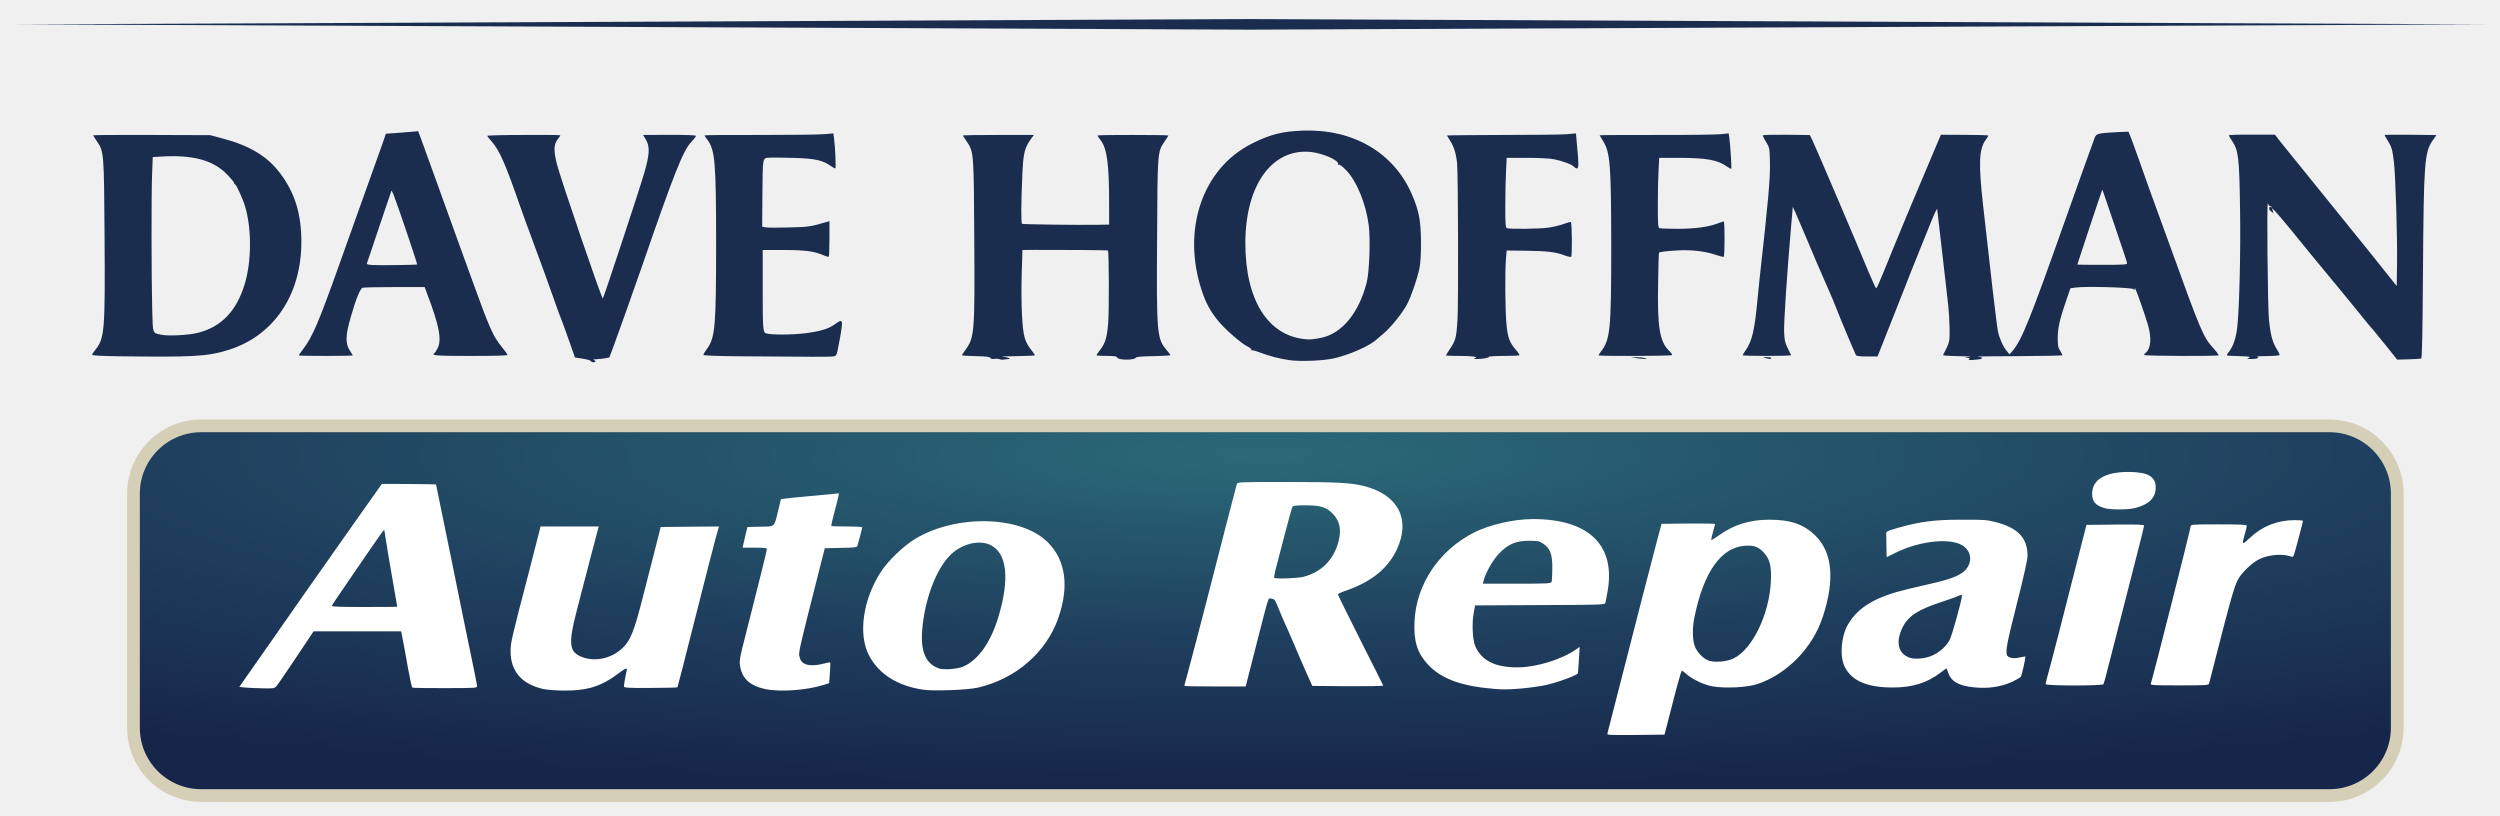
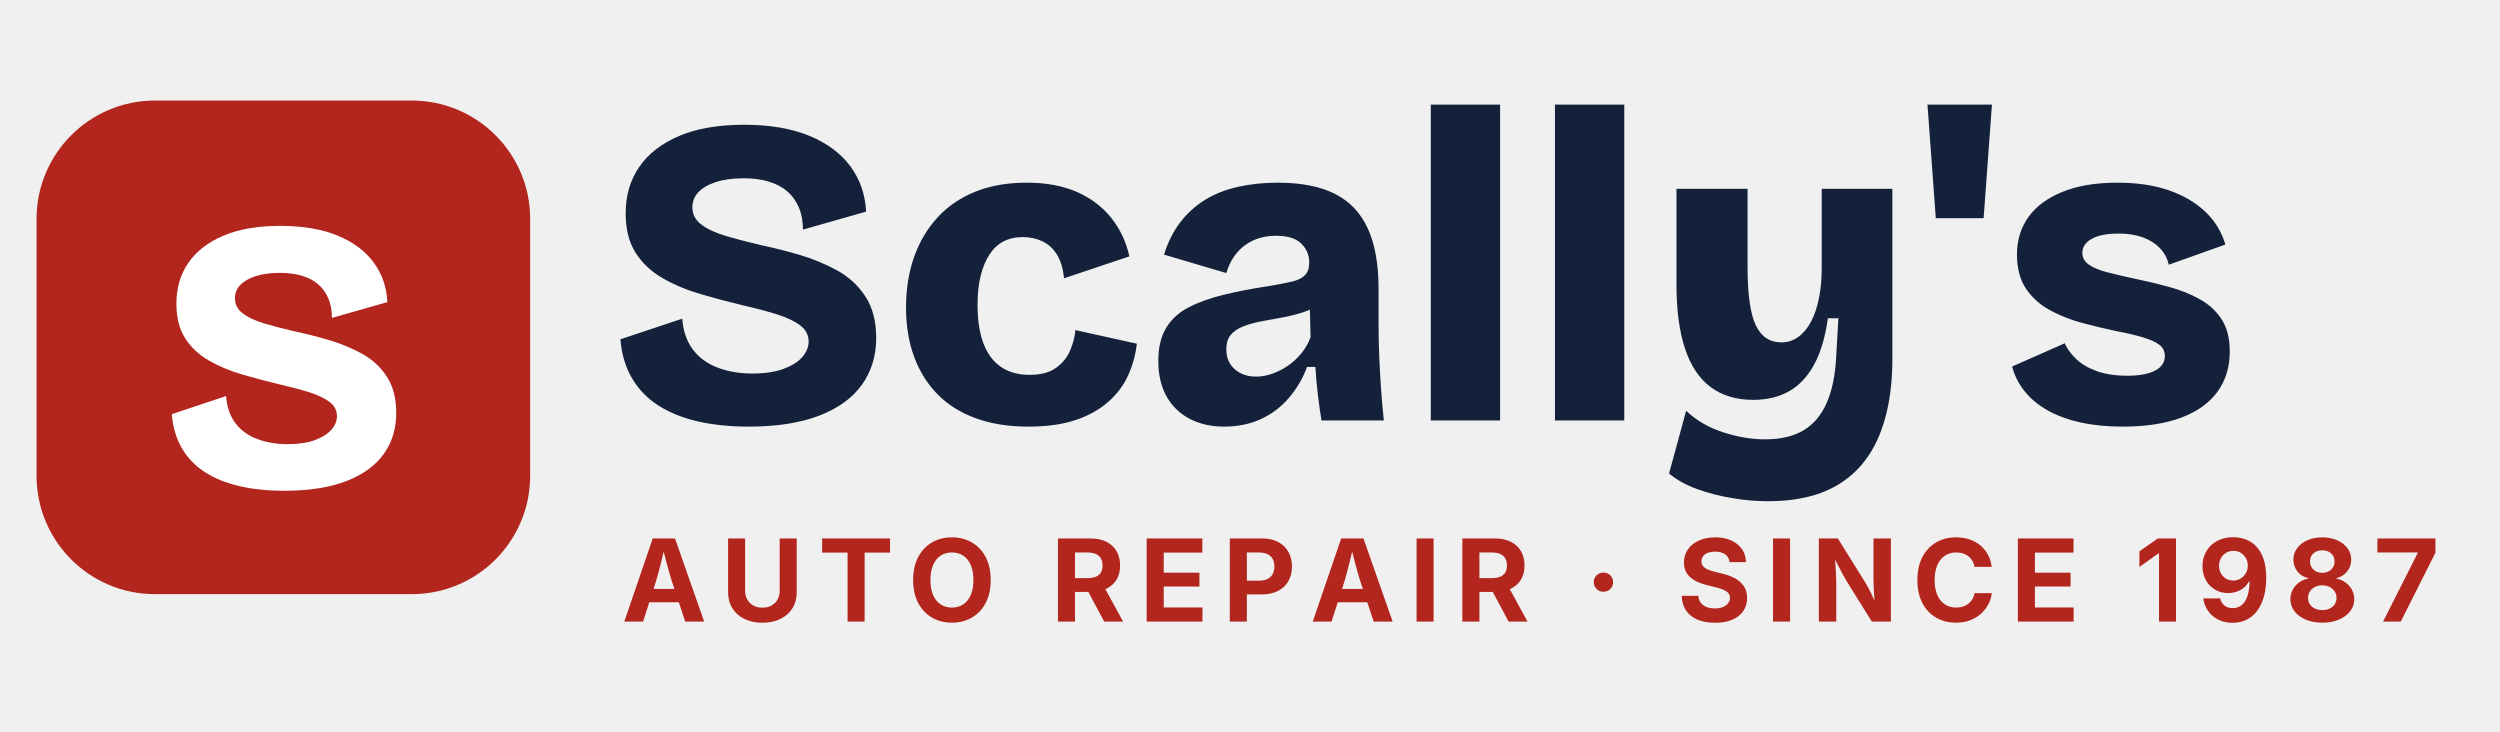
- <svg xmlns="http://www.w3.org/2000/svg" viewBox="140 140 2360 770" role="img" aria-label="Dave Hoffman Auto Repair">
-   <defs>
-     <radialGradient id="g" cx="50%" cy="8%" r="90%">
-       <stop offset="0" stop-color="#2a6a78" />
-       <stop offset=".55" stop-color="#1f3f5e" />
-       <stop offset="1" stop-color="#16264a" />
-     </radialGradient>
-   </defs>
-   <path d="M156 163 L1320 158 L2487 163 L1320 168 Z" fill="#1b2d4f" />
-   <path d="M697.8 480.9C697.6 480.2 694.1 479.2 690.1 478.6L682.8 477.5L677.5 462.5C674.6 454.2 671.3 445.0 670.1 442.0C668.8 439.0 666.1 431.6 664.0 425.5C659.2 411.7 647.5 379.6 641.1 362.5C638.4 355.4 633.9 342.8 631.0 334.7C617.6 295.9 611.4 281.7 604.5 274.0C602.0 271.2 600.0 268.6 600.0 268.2C600.0 267.8 615.5 267.4 634.5 267.4C653.5 267.3 669.0 267.4 669.0 267.7C669.0 268.0 668.1 269.3 667.0 270.7C662.7 276.2 662.4 281.1 665.6 294.5C668.6 307.0 708.3 423.2 709.1 421.8C710.5 419.2 744.0 317.9 748.1 303.5C753.3 285.8 753.6 278.5 749.8 271.9L747.1 267.4L772.1 267.3C788.4 267.3 797.0 267.6 797.0 268.3C797.0 268.8 795.0 271.4 792.6 274.0C784.7 282.4 776.6 303.0 746.0 391.5C738.6 412.8 724.1 453.6 719.7 465.5L715.2 477.5L711.4 478.2C709.2 478.6 705.5 479.0 703.0 479.1C700.5 479.2 699.3 479.4 700.2 479.7C701.2 479.9 702.0 480.6 702.0 481.1C702.0 482.4 698.2 482.2 697.8 480.9ZM1357.5 480.0C1348.0 478.7 1338.5 476.2 1330.3 473.1C1326.1 471.4 1322.2 470.4 1321.7 470.7C1321.1 471.0 1321.0 470.8 1321.3 470.2C1321.7 469.6 1320.1 468.3 1317.7 467.1C1311.8 464.3 1295.7 450.2 1289.7 442.6C1282.4 433.5 1278.4 426.1 1274.6 414.7C1255.3 357.0 1275.0 298.9 1321.9 275.5C1339.0 266.9 1350.2 264.0 1370.0 263.3C1417.2 261.6 1455.7 284.0 1472.7 323.2C1479.5 338.8 1481.3 348.3 1481.4 368.0C1481.5 379.1 1481.0 388.0 1480.1 392.5C1478.2 402.4 1472.4 419.3 1468.4 427.0C1464.1 435.3 1452.8 449.3 1445.9 455.0C1442.9 457.5 1440.3 459.7 1440.0 460.0C1434.4 465.8 1415.1 474.5 1400.1 478.1C1390.4 480.5 1367.6 481.5 1357.5 480.0ZM1083.5 479.1C1082.4 478.6 1080.2 478.5 1078.6 478.8C1076.8 479.1 1075.5 478.8 1074.9 477.9C1074.3 476.8 1070.8 476.4 1061.0 476.2C1053.9 476.0 1048.0 475.7 1048.0 475.4C1048.0 475.2 1049.6 472.8 1051.5 470.1C1059.9 458.4 1060.3 454.1 1059.7 364.0C1059.3 284.0 1059.2 283.2 1052.5 273.4C1050.6 270.6 1049.0 268.1 1049.0 267.9C1049.0 267.6 1064.1 267.4 1082.5 267.4L1116.0 267.4L1114.5 269.4C1107.0 279.6 1106.0 283.4 1105.0 307.0C1103.9 331.4 1103.8 350.7 1104.8 351.3C1105.6 351.8 1157.7 352.5 1175.8 352.2L1187.0 352.0L1187.0 331.2C1187.0 295.0 1185.0 280.3 1179.1 272.5C1177.4 270.3 1176.0 268.2 1176.0 267.9C1176.0 267.6 1191.1 267.3 1209.5 267.4C1227.9 267.4 1243.0 267.6 1243.0 267.9C1243.0 268.1 1241.3 270.8 1239.3 273.7C1232.7 283.3 1232.7 283.2 1232.3 363.5C1231.7 455.8 1232.1 459.7 1241.5 470.7C1243.4 473.0 1245.0 475.0 1245.0 475.3C1245.0 475.6 1237.8 476.0 1229.0 476.2C1216.9 476.4 1212.7 476.8 1212.1 477.8C1210.7 480.1 1196.1 480.0 1194.9 477.8C1194.1 476.3 1192.4 476.0 1184.5 476.0C1179.3 476.0 1175.0 475.7 1175.0 475.4C1175.0 475.1 1176.4 473.1 1178.0 471.0C1183.3 464.3 1184.9 459.2 1186.1 445.4C1187.1 433.6 1186.9 377.6 1185.9 376.5C1185.5 376.1 1146.6 375.8 1116.9 375.9L1105.2 376.0L1104.5 398.2C1104.1 411.1 1104.2 428.0 1104.8 438.2C1105.9 457.6 1107.3 462.6 1114.0 471.0C1115.6 473.1 1117.0 475.1 1117.0 475.4C1117.0 475.7 1109.0 476.1 1099.2 476.2C1089.5 476.3 1083.8 476.5 1086.5 476.7C1091.4 477.1 1095.5 479.0 1091.5 479.0C1090.4 479.0 1088.6 479.2 1087.5 479.5C1086.4 479.7 1084.6 479.5 1083.5 479.1ZM1999.0 479.0C2000.1 478.3 1999.6 478.0 1997.0 477.9C1994.0 477.7 1994.2 477.6 1998.5 477.0C2001.9 476.5 1998.8 476.3 1988.7 476.2C1980.5 476.1 1974.0 475.7 1974.2 475.2C1980.7 462.6 1980.5 463.2 1980.4 450.0C1980.3 443.1 1979.7 433.2 1979.1 428.0C1978.5 422.8 1976.0 400.7 1973.5 379.0C1971.0 357.3 1968.9 338.6 1968.7 337.5C1968.6 336.4 1966.1 341.6 1963.1 349.0C1960.1 356.4 1954.6 369.9 1951.0 379.0C1947.3 388.1 1941.3 403.1 1937.7 412.5C1934.0 421.9 1926.8 440.1 1921.7 453.0L1912.4 476.5L1902.6 476.5C1894.8 476.5 1892.5 476.2 1891.9 475.0C1890.5 472.3 1877.0 440.2 1873.6 431.3C1871.7 426.4 1869.0 419.9 1867.5 416.6C1863.8 408.5 1846.7 368.7 1841.5 356.0C1839.1 350.2 1836.1 343.2 1834.8 340.4L1832.4 335.3L1830.7 354.9C1826.9 398.7 1823.9 444.1 1824.2 453.0C1824.5 461.2 1825.0 463.4 1827.5 468.5C1829.2 471.8 1830.7 474.8 1830.8 475.2C1831.0 475.7 1820.8 476.0 1808.1 476.0C1795.4 476.0 1785.0 475.7 1785.0 475.4C1785.0 475.1 1786.3 472.9 1788.0 470.5C1794.0 461.8 1796.4 451.6 1799.0 423.5C1799.6 417.4 1800.5 408.4 1801.0 403.5C1809.4 328.5 1811.3 307.6 1810.8 291.9C1810.5 279.7 1810.4 279.2 1807.2 274.1C1805.5 271.2 1804.0 268.4 1804.0 267.9C1804.0 267.3 1812.8 267.1 1826.2 267.2L1848.5 267.5L1851.3 273.3C1855.1 281.3 1890.9 365.3 1904.0 396.8C1907.5 405.1 1910.6 412.0 1911.0 412.0C1911.9 412.0 1912.8 409.9 1927.8 373.0C1934.4 356.8 1945.3 330.7 1952.0 315.0C1958.7 299.3 1965.9 282.2 1968.1 276.9L1972.2 267.2L1994.6 267.3C2006.9 267.3 2017.0 267.6 2017.0 268.0C2017.0 268.3 2015.9 270.2 2014.5 272.1C2008.2 280.5 2007.6 294.2 2012.0 333.5C2018.3 390.7 2025.0 448.2 2026.1 453.0C2027.5 459.6 2031.0 467.4 2034.5 471.5L2037.0 474.5L2039.8 471.3C2048.5 461.2 2056.5 441.3 2090.0 346.5C2099.5 319.6 2115.5 275.0 2117.4 270.0C2119.0 266.0 2120.5 265.7 2139.4 264.7L2149.2 264.3L2150.8 267.9C2151.6 269.9 2155.6 280.7 2159.6 292.0C2163.5 303.3 2168.6 317.4 2170.8 323.5C2173.1 329.6 2179.8 348.2 2185.9 365.0C2218.2 454.5 2219.6 457.8 2229.5 468.8C2232.5 472.1 2234.6 475.0 2234.3 475.4C2233.3 476.4 2164.0 476.1 2164.0 475.1C2164.0 474.6 2164.7 473.6 2165.7 472.9C2170.5 468.9 2171.2 458.8 2167.6 446.5C2164.9 437.3 2157.2 415.2 2155.9 413.0C2155.2 411.7 2155.1 411.7 2155.0 413.0C2155.0 414.3 2154.8 414.3 2154.1 413.0C2153.0 411.4 2110.1 410.1 2099.8 411.4L2094.5 412.1L2091.3 421.3C2084.6 440.6 2082.6 449.0 2082.5 458.5C2082.5 466.1 2082.8 468.0 2084.8 471.1C2086.0 473.1 2087.0 475.0 2087.0 475.4C2087.0 475.7 2068.2 476.1 2045.2 476.2C2022.3 476.2 2005.1 476.5 2007.0 476.7C2012.5 477.4 2012.7 478.7 2007.3 479.3C1999.5 480.2 1997.3 480.1 1999.0 479.0ZM2394.2 468.5C2389.4 462.5 2383.7 455.5 2381.5 452.9C2376.1 446.7 2375.1 445.5 2362.6 430.0C2356.6 422.6 2350.3 414.9 2348.6 412.9C2346.9 410.9 2341.9 404.9 2337.5 399.5C2333.1 394.2 2325.9 385.4 2321.5 380.1C2317.1 374.7 2308.2 363.9 2301.8 355.9C2295.3 348.0 2288.8 340.4 2287.4 339.0L2284.7 336.5L2285.5 338.9L2286.2 341.3L2283.7 339.4C2281.2 337.5 2281.8 334.2 2284.4 335.7C2285.0 336.0 2285.1 335.9 2284.7 335.4C2284.2 334.9 2283.3 334.5 2282.7 334.5C2282.1 334.5 2281.3 333.4 2280.9 332.0C2279.7 328.0 2280.7 429.3 2281.9 442.0C2283.3 455.8 2285.2 462.9 2289.1 469.3C2290.7 471.9 2292.0 474.5 2292.0 475.0C2292.0 475.6 2287.4 476.0 2280.8 476.1C2274.6 476.1 2270.1 476.4 2270.8 476.7C2273.4 477.7 2270.6 479.0 2265.7 478.9C2260.9 478.9 2260.7 478.8 2263.0 477.7C2265.1 476.7 2263.7 476.5 2253.8 476.2C2247.3 476.1 2242.0 475.7 2242.0 475.4C2242.0 475.1 2243.1 473.4 2244.4 471.7C2248.2 466.7 2250.7 459.3 2251.9 449.5C2253.9 432.9 2255.3 377.6 2254.6 336.5C2253.9 288.4 2253.1 281.9 2247.0 272.9C2245.4 270.5 2244.0 268.2 2244.0 267.8C2244.0 267.3 2253.8 267.0 2265.8 267.1L2287.5 267.1L2293.5 274.8C2296.8 279.0 2311.7 297.4 2326.5 315.6C2341.3 333.8 2364.5 362.5 2378.0 379.3L2402.5 410.0L2402.8 389.3C2403.2 365.2 2401.4 306.4 2399.9 293.4C2398.6 281.6 2397.6 278.3 2393.9 272.6C2392.2 270.0 2391.0 267.7 2391.2 267.4C2391.5 267.2 2402.6 267.1 2415.8 267.2L2440.0 267.5L2436.5 272.5C2428.7 283.7 2428.0 293.8 2427.3 395.3C2426.9 455.4 2426.4 478.3 2425.6 478.5C2425.0 478.7 2419.6 479.0 2413.7 479.2L2402.9 479.5L2394.2 468.5ZM1532.4 478.1C1535.9 476.8 1530.6 476.0 1517.2 476.0C1510.5 476.0 1505.0 475.8 1505.0 475.5C1505.0 475.2 1506.7 472.4 1508.9 469.2C1514.1 461.4 1514.8 458.8 1515.9 442.0C1516.8 426.5 1516.5 304.7 1515.5 294.3C1514.6 285.2 1512.5 278.5 1509.1 273.1C1507.4 270.5 1506.0 268.1 1506.0 267.9C1506.0 267.7 1529.5 267.5 1558.3 267.4C1587.0 267.4 1614.4 267.1 1619.1 266.7L1627.7 265.9L1628.8 278.2C1630.4 294.5 1630.4 299.0 1628.6 299.0C1627.9 299.0 1626.7 298.4 1626.1 297.6C1624.2 295.4 1615.4 292.0 1607.3 290.4C1602.5 289.5 1593.2 289.0 1581.1 289.0L1562.3 289.0L1561.7 301.8C1561.3 308.8 1561.0 323.6 1561.0 334.6C1561.0 352.1 1561.2 354.9 1562.6 355.4C1565.2 356.4 1593.3 356.1 1601.6 354.9C1605.8 354.3 1612.3 352.8 1615.9 351.5C1619.5 350.2 1622.7 349.3 1622.9 349.6C1624.0 350.7 1624.2 381.7 1623.2 382.4C1622.6 382.7 1620.0 382.2 1617.3 381.2C1609.2 378.0 1600.3 376.9 1580.9 376.7L1562.3 376.5L1561.6 384.5C1560.6 397.2 1560.9 433.4 1562.1 446.0C1563.3 458.8 1565.0 463.4 1571.2 470.5C1573.3 472.8 1574.6 475.0 1574.3 475.4C1574.0 475.7 1567.2 476.0 1559.3 476.0C1551.4 476.0 1545.1 476.4 1545.4 476.9C1546.0 477.8 1538.8 479.0 1533.6 478.9C1531.1 478.9 1530.9 478.7 1532.4 478.1ZM1684.0 478.0L1679.5 477.3L1685.0 477.2C1688.0 477.2 1691.6 477.6 1693.0 478.0C1695.2 478.7 1695.1 478.8 1692.0 478.8C1690.1 478.7 1686.5 478.4 1684.0 478.0ZM1806.5 478.0C1803.7 477.3 1803.8 477.2 1807.8 477.1C1810.1 477.1 1812.0 477.4 1812.0 478.0C1812.0 479.1 1810.9 479.1 1806.5 478.0ZM251.2 476.3C235.3 476.1 227.0 475.6 227.0 474.9C227.0 474.4 228.3 472.2 230.0 470.2C238.8 459.2 239.3 452.2 238.7 362.5C238.2 284.2 238.1 283.0 231.5 273.4C229.6 270.6 228.0 268.1 228.0 267.8C228.0 267.4 252.9 267.3 283.2 267.4L338.5 267.6L348.6 270.3C375.4 277.2 392.2 287.3 404.5 303.6C418.4 322.1 424.5 341.9 424.5 368.5C424.4 418.6 398.4 457.0 355.5 470.4C335.8 476.5 322.3 477.3 251.2 476.3ZM834.2 476.3C815.3 476.1 804.0 475.6 804.0 475.0C804.0 474.4 805.6 471.7 807.6 469.0C815.1 458.6 816.0 447.8 816.0 370.5C816.0 292.5 815.0 281.4 807.6 271.7C806.2 269.8 805.0 268.1 805.0 267.8C805.0 267.5 829.0 267.3 858.2 267.4C887.5 267.4 914.9 267.1 919.1 266.6L926.7 265.9L927.3 270.3C928.5 278.9 929.3 299.0 928.5 299.0C928.0 299.0 926.0 297.9 924.0 296.5C916.5 291.3 909.8 289.8 891.0 289.1C881.4 288.8 870.7 288.7 867.3 288.8C859.5 289.3 860.1 286.6 859.7 324.8L859.5 354.0L862.8 354.6C864.6 355.0 874.5 355.0 884.8 354.7C903.2 354.3 905.2 354.0 920.8 349.4L923.0 348.8L923.0 365.2C923.0 374.3 922.7 381.9 922.4 382.3C922.1 382.6 919.7 382.0 917.2 380.9C908.4 377.1 899.9 376.0 879.4 376.0L860.0 376.0L860.0 411.9C860.0 449.8 860.2 453.5 862.9 454.6C866.7 456.2 887.0 456.2 900.1 454.6C914.8 452.7 922.3 450.4 928.4 445.9C936.1 440.3 936.3 441.2 932.0 464.1C929.8 475.7 929.8 475.8 926.8 476.4C923.9 477.0 908.6 476.9 834.2 476.3ZM422.0 475.5C422.0 475.3 423.8 472.7 426.0 469.8C435.3 457.5 440.6 445.1 462.5 383.5C471.1 359.3 483.6 324.4 490.2 306.0C496.8 287.6 502.7 271.1 503.2 269.4L504.3 266.2L513.4 265.6C518.4 265.2 525.3 264.7 528.6 264.4L534.7 263.8L537.3 270.6C538.7 274.4 545.8 293.9 553.0 314.0C560.2 334.1 568.1 355.9 570.5 362.5C572.9 369.1 579.7 387.7 585.5 403.9C602.4 450.6 605.6 457.8 614.0 467.9C616.7 471.2 619.0 474.4 619.0 475.0C619.0 475.7 607.6 476.0 584.0 476.0C551.7 476.0 546.6 475.6 550.0 473.5C550.6 473.1 552.0 471.0 553.1 468.7C557.2 460.7 554.6 447.1 543.0 416.8L540.9 411.0L512.7 411.0C497.2 411.0 483.6 411.3 482.4 411.6C480.1 412.2 476.1 421.9 471.2 439.0C466.0 457.0 465.8 464.6 470.6 471.5C471.9 473.5 473.0 475.3 473.0 475.5C473.0 475.8 461.5 476.0 447.5 476.0C433.5 476.0 422.0 475.8 422.0 475.5ZM1649.0 475.4C1649.0 475.1 1650.1 473.4 1651.5 471.6C1660.1 460.4 1661.0 450.4 1661.0 372.9C1660.9 294.6 1660.1 283.8 1653.0 272.7C1651.4 270.1 1650.0 267.8 1650.0 267.7C1650.0 267.5 1674.0 267.4 1703.2 267.4C1732.5 267.5 1760.0 267.1 1764.2 266.7L1771.9 265.9L1772.5 270.2C1773.4 276.6 1774.8 298.4 1774.3 299.2C1774.1 299.6 1772.1 298.6 1769.9 297.0C1761.5 291.0 1750.6 289.0 1724.4 289.0L1706.3 289.0L1705.7 300.2C1705.3 306.4 1705.0 321.2 1705.0 333.1C1705.0 352.0 1705.2 354.9 1706.6 355.4C1707.5 355.7 1715.0 356.0 1723.5 356.0C1739.9 356.0 1752.5 354.3 1761.3 351.0C1764.1 349.9 1766.8 349.0 1767.2 349.0C1768.3 349.0 1768.2 381.8 1767.2 382.4C1766.7 382.7 1763.1 381.8 1759.1 380.4C1749.8 377.2 1736.2 375.6 1723.5 376.4C1713.9 376.9 1706.9 377.8 1706.1 378.5C1705.9 378.7 1705.5 390.7 1705.3 405.2C1704.4 449.1 1706.6 462.6 1715.9 471.4C1717.6 473.0 1718.7 474.7 1718.4 475.2C1717.8 476.1 1649.0 476.4 1649.0 475.4ZM1387.5 458.8C1407.0 454.7 1422.9 435.2 1430.2 406.5C1432.7 396.4 1433.8 365.8 1432.1 352.7C1429.3 331.7 1420.6 310.7 1410.6 300.5C1407.6 297.4 1404.6 295.1 1404.0 295.5C1403.4 295.9 1403.1 295.6 1403.2 294.9C1404.0 291.3 1388.5 284.5 1376.9 283.4C1340.6 280.2 1315.8 314.8 1315.6 369.0C1315.5 423.2 1336.9 457.3 1373.0 460.3C1377.0 460.6 1380.5 460.3 1387.5 458.8ZM327.2 454.1C349.0 448.4 363.2 433.7 370.9 408.5C377.5 387.3 377.7 356.1 371.4 335.0C369.3 327.9 363.0 314.0 361.9 314.0C361.4 314.0 361.0 313.4 361.0 312.7C361.0 312.1 358.0 308.4 354.3 304.6C340.9 290.9 321.5 285.8 290.4 287.9L284.2 288.3L283.6 303.9C282.8 322.6 282.9 403.3 283.7 432.3C284.3 455.6 283.8 454.2 292.3 456.0C299.0 457.4 318.5 456.4 327.2 454.1ZM533.8 389.6C534.2 389.2 514.1 329.8 511.3 323.2C510.5 321.3 509.7 319.9 509.5 320.1C509.4 320.3 504.2 335.6 498.0 354.0C491.9 372.4 486.6 388.0 486.3 388.7C486.0 389.5 487.8 390.0 492.2 390.2C500.4 390.6 533.2 390.1 533.8 389.6ZM2148.0 388.6C2148.0 387.8 2143.7 374.7 2138.4 359.3C2133.2 344.0 2127.9 328.7 2126.8 325.2C2125.7 321.7 2124.6 319.0 2124.5 319.2C2124.2 319.5 2101.0 389.1 2101.0 389.7C2101.0 389.9 2111.6 390.0 2124.5 390.0C2144.1 390.0 2148.0 389.8 2148.0 388.6Z" fill="#1b2d4f" fill-rule="evenodd" />
-   <rect x="266" y="542" width="2137" height="349" rx="64" fill="url(#g)" stroke="#d6cfb8" stroke-width="12" />
-   <path d="M1657.4 832.3C1658.2 829.5 1669.5 785.5 1677.5 754.0C1686.0 720.6 1697.0 677.9 1703.7 652.5L1708.5 634.5L1733.8 634.2C1747.6 634.1 1759.0 634.3 1759.0 634.7C1759.0 635.2 1758.1 638.6 1757.0 642.4C1755.9 646.2 1755.2 649.6 1755.5 649.8C1755.7 650.0 1758.8 648.1 1762.3 645.6C1776.9 635.2 1791.6 630.6 1810.5 630.6C1830.5 630.6 1842.9 635.0 1853.8 645.7C1869.8 661.5 1872.2 687.3 1860.8 722.0C1851.3 751.3 1827.3 776.1 1799.2 785.7C1789.8 788.9 1769.0 790.0 1757.1 788.0C1748.9 786.6 1738.5 781.8 1732.3 776.6C1730.0 774.6 1728.0 773.0 1727.7 773.0C1727.1 773.0 1722.7 788.8 1716.2 814.5L1711.3 833.5L1684.1 833.8C1658.5 834.0 1656.9 833.9 1657.4 832.3ZM653.2 790.5C632.7 786.0 622.0 773.8 622.0 755.0C622.0 746.5 622.5 744.2 639.8 678.0C644.7 659.0 649.1 642.0 649.5 640.2L650.2 637.0L677.7 637.0L705.2 637.0L704.6 639.2C703.7 642.3 691.1 690.5 684.3 717.0C676.7 746.6 677.3 754.6 687.5 759.4C699.9 765.3 716.4 762.3 727.4 752.0C735.1 744.9 738.6 736.1 746.9 703.5C750.8 688.1 756.2 667.0 758.9 656.5L763.7 637.5L791.2 637.2L818.7 637.0L815.8 647.2C814.2 652.9 805.5 686.9 796.4 722.9C787.4 758.9 779.7 788.6 779.5 788.8C779.2 789.1 767.8 789.4 754.0 789.4C731.9 789.5 729.0 789.3 729.0 787.9C729.0 786.1 730.9 775.4 731.6 772.8C732.5 769.9 730.5 770.7 723.4 776.0C707.9 787.8 694.4 792.0 673.0 791.9C665.6 791.9 656.7 791.2 653.2 790.5ZM862.0 790.4C848.7 787.5 841.2 781.1 839.0 770.6C837.6 764.0 837.8 763.0 844.7 736.0C855.7 692.7 864.0 659.5 864.0 658.2C864.0 657.3 861.0 657.0 852.5 657.0L841.0 657.0L841.7 653.8C842.1 652.0 843.1 647.6 844.0 644.0L845.6 637.5L857.8 637.2C872.0 636.9 870.6 638.2 874.5 622.3L877.2 611.2L881.8 610.6C884.4 610.2 893.7 609.3 902.5 608.5C911.3 607.7 921.5 606.7 925.3 606.4L932.0 605.7L931.3 609.1C931.0 611.0 929.2 617.8 927.5 624.2C925.7 630.7 924.5 636.2 924.8 636.5C925.1 636.8 931.8 637.0 939.7 637.0C947.5 637.0 954.0 637.3 954.0 637.8C954.0 638.4 950.9 650.3 949.4 655.2C948.9 656.7 947.1 657.0 933.8 657.2L918.6 657.5L913.9 676.0C892.5 760.6 893.6 755.7 895.1 761.2C896.8 767.8 905.0 769.7 917.4 766.5C920.7 765.6 923.5 765.1 923.7 765.4C923.9 765.6 923.8 770.1 923.4 775.4L922.7 784.9L918.1 786.4C901.3 791.7 876.1 793.5 862.0 790.4ZM1010.8 791.0C986.5 787.1 969.2 776.0 960.1 758.2C950.0 738.4 954.7 705.9 971.5 679.9C978.1 669.7 992.5 655.7 1003.3 649.1C1042.2 625.2 1103.8 626.6 1129.1 651.9C1146.1 668.9 1149.5 693.5 1138.9 723.8C1127.6 755.9 1098.8 780.9 1063.2 789.1C1053.3 791.4 1020.9 792.6 1010.8 791.0ZM1550.5 790.3C1519.5 787.8 1500.2 780.7 1487.8 767.1C1477.8 756.2 1474.4 745.3 1475.3 726.5C1476.9 691.6 1498.5 659.4 1531.5 642.7C1546.4 635.2 1569.2 630.0 1587.2 630.0C1640.2 630.0 1665.6 655.0 1657.4 699.1C1656.6 703.7 1655.7 708.3 1655.4 709.2C1654.9 710.9 1650.9 711.0 1593.7 711.2L1532.5 711.5L1531.2 718.5C1529.3 728.4 1530.1 744.2 1532.7 750.1C1538.7 763.6 1551.2 769.9 1572.1 770.0C1590.2 770.0 1614.4 762.6 1628.3 752.7L1631.2 750.7L1630.5 762.6C1630.1 769.2 1629.7 775.0 1629.5 775.6C1628.9 777.5 1608.8 784.8 1598.3 786.9C1592.9 788.0 1582.7 789.4 1575.6 790.0C1563.1 791.0 1559.0 791.0 1550.5 790.3ZM372.2 789.1L365.9 788.5L369.7 783.0C371.9 780.0 384.1 762.4 397.0 744.0C421.8 708.5 429.5 697.4 442.5 679.0C450.9 667.1 454.8 661.6 471.0 638.5C476.2 631.0 485.0 618.6 490.5 610.9L500.5 596.8L525.9 596.9C539.9 597.0 551.5 597.2 551.6 597.3C551.7 597.4 557.9 627.6 565.4 664.5C572.8 701.4 581.5 743.6 584.6 758.5C587.7 773.4 590.3 786.4 590.4 787.5C590.5 789.5 589.8 789.5 560.3 789.6C543.7 789.7 529.7 789.4 529.2 789.1C528.7 788.8 526.9 780.4 525.1 770.5C523.4 760.6 521.2 748.8 520.3 744.2L518.7 736.0L477.4 736.0L436.0 736.0L419.4 760.9C410.2 774.7 401.9 786.8 400.8 787.9C399.1 789.8 397.9 790.0 388.7 789.8C383.1 789.7 375.7 789.4 372.2 789.1ZM2003.0 788.8C1988.7 787.3 1981.7 783.1 1979.0 774.8C1978.4 772.7 1977.7 771.0 1977.4 771.0C1977.2 771.0 1974.7 772.8 1971.8 775.0C1959.2 784.7 1945.2 789.0 1926.9 789.0C1902.4 789.0 1887.9 782.7 1881.3 769.2C1876.5 759.3 1878.0 740.6 1884.5 729.5C1894.1 713.0 1910.7 703.3 1941.4 696.0C1948.1 694.5 1959.6 691.7 1967.0 690.0C1983.1 686.2 1991.4 682.6 1995.7 677.7C2001.7 670.9 2001.1 661.7 1994.3 656.1C1983.5 647.2 1952.9 650.0 1928.8 662.1L1921.0 666.0L1920.8 656.5C1920.7 651.3 1920.6 645.8 1920.6 644.2C1920.5 641.6 1920.9 641.4 1931.6 638.3C1952.5 632.4 1965.8 630.6 1991.5 630.6C2012.1 630.5 2015.4 630.7 2023.3 632.7C2044.9 638.2 2054.0 647.7 2054.0 664.7C2054.0 668.2 2050.5 684.0 2044.0 709.6C2034.6 746.8 2033.1 754.6 2034.6 758.4C2035.7 761.1 2041.0 762.1 2046.8 760.6C2049.6 759.9 2052.0 759.6 2052.0 759.9C2052.0 762.5 2048.5 777.8 2047.6 778.9C2047.0 779.7 2043.3 781.8 2039.5 783.6C2028.9 788.5 2016.2 790.3 2003.0 788.8ZM1258.0 787.5C1258.0 787.2 1259.3 782.1 1261.0 776.2C1264.5 763.2 1273.8 727.9 1283.0 692.0C1293.0 652.7 1307.0 598.8 1307.6 596.8C1308.1 595.1 1311.2 595.0 1353.8 595.0C1402.1 595.0 1415.8 595.7 1428.4 599.0C1459.9 607.3 1471.7 630.3 1458.8 658.3C1450.2 677.0 1433.9 689.9 1408.2 698.4C1405.4 699.4 1403.0 700.6 1403.0 701.1C1403.0 701.7 1412.6 721.1 1424.2 744.2C1435.9 767.4 1445.7 786.7 1445.8 787.2C1446.0 787.6 1431.0 787.9 1412.5 787.8L1378.8 787.5L1372.3 773.0C1368.8 765.0 1363.7 753.3 1361.1 747.0C1358.4 740.7 1355.0 732.8 1353.4 729.5C1351.9 726.2 1349.0 719.5 1347.0 714.5C1343.6 706.1 1343.2 705.5 1340.3 705.2C1336.8 704.8 1338.7 699.2 1325.5 750.5C1321.3 767.0 1317.4 782.2 1316.9 784.2L1315.9 788.0L1287.0 788.0C1271.0 788.0 1258.0 787.8 1258.0 787.5ZM2071.0 785.8C2071.0 785.2 2073.0 777.2 2075.6 768.1C2078.1 759.0 2086.7 725.4 2094.8 693.5L2109.6 635.5L2136.8 635.2C2158.2 635.0 2164.0 635.2 2164.0 636.2C2164.0 637.4 2160.3 652.0 2140.3 730.0C2127.0 782.1 2126.3 784.7 2125.6 785.9C2124.6 787.5 2071.0 787.5 2071.0 785.8ZM2170.4 785.2C2173.2 776.5 2208.0 638.9 2208.0 636.7C2208.0 635.1 2210.1 635.0 2234.5 635.0C2255.1 635.0 2261.0 635.3 2261.0 636.3C2261.0 636.9 2260.1 640.7 2259.0 644.5C2256.1 654.7 2256.3 654.9 2264.2 647.5C2275.5 636.7 2290.1 631.0 2306.2 631.0C2310.5 631.0 2314.0 631.3 2314.0 631.7C2314.0 632.6 2307.2 658.5 2305.8 662.8C2305.1 665.3 2304.4 666.0 2303.1 665.5C2295.5 662.5 2282.2 663.4 2273.3 667.6C2265.9 671.1 2256.0 680.6 2252.3 687.7C2249.2 693.6 2244.6 709.8 2232.5 757.5C2228.9 771.8 2225.7 784.3 2225.4 785.2C2224.9 786.9 2222.7 787.0 2197.4 787.0C2171.6 787.0 2169.9 786.9 2170.4 785.2ZM1049.4 769.2C1063.9 762.7 1075.6 745.9 1082.9 721.0C1093.0 686.4 1090.6 663.1 1076.0 655.0C1065.5 649.1 1048.5 652.9 1037.6 663.5C1024.6 676.0 1014.2 702.2 1011.0 730.0C1008.2 753.7 1013.2 766.7 1026.8 771.1C1031.5 772.6 1044.1 771.5 1049.4 769.2ZM1776.6 761.5C1794.3 752.8 1810.2 720.0 1811.7 688.9C1812.4 674.4 1810.8 667.9 1804.9 661.5C1799.9 656.1 1795.7 654.6 1787.1 655.2C1764.7 656.8 1748.3 679.9 1739.6 722.4C1737.5 732.2 1737.6 743.4 1739.7 749.5C1741.7 755.6 1748.3 762.3 1753.6 763.8C1759.8 765.6 1770.5 764.5 1776.6 761.5ZM1964.1 758.8C1971.4 755.5 1977.5 749.9 1980.6 743.8C1982.9 739.2 1992.0 706.5 1992.0 702.7C1992.0 701.1 1991.7 701.1 1989.2 702.3C1987.7 703.1 1980.7 705.7 1973.5 708.0C1950.3 715.6 1941.4 721.5 1936.0 732.3C1929.3 746.0 1931.8 756.9 1942.5 760.8C1947.6 762.7 1957.8 761.7 1964.1 758.8ZM515.0 712.7C515.0 712.6 512.8 699.8 510.1 684.5C507.4 669.1 504.7 652.9 504.1 648.6C503.5 644.2 502.8 640.5 502.7 640.3C502.3 640.0 499.2 644.4 490.5 657.0C487.7 661.1 478.3 674.9 469.6 687.5C460.9 700.1 453.5 711.1 453.3 711.8C452.9 712.7 459.4 713.0 483.9 713.0C501.0 713.0 515.0 712.9 515.0 712.7ZM1604.7 689.3C1605.0 688.4 1605.4 682.7 1605.4 676.6C1605.5 663.3 1603.4 657.6 1596.7 653.2C1593.0 650.7 1591.8 650.5 1583.1 650.5C1570.6 650.5 1563.2 653.8 1554.4 663.3C1548.9 669.2 1542.2 681.2 1540.5 688.2L1539.8 691.0L1571.9 691.0C1600.9 691.0 1604.1 690.8 1604.7 689.3ZM1370.5 684.5C1387.5 680.0 1399.0 668.5 1403.5 651.3C1406.5 639.9 1404.8 631.9 1398.1 624.9C1392.1 618.7 1386.4 617.0 1371.9 617.0C1364.6 617.0 1360.9 617.4 1360.2 618.2C1359.7 618.9 1356.7 629.2 1353.7 641.0C1350.6 652.8 1346.8 667.5 1345.2 673.7C1343.5 679.8 1342.5 685.1 1342.8 685.4C1344.0 686.7 1364.8 685.9 1370.5 684.5ZM2126.5 619.6C2117.9 616.9 2115.0 613.5 2115.0 606.0C2115.0 592.8 2127.1 585.6 2149.0 585.5C2167.4 585.5 2175.0 589.8 2175.0 600.1C2175.0 609.9 2168.9 616.1 2155.5 619.6C2149.3 621.3 2131.8 621.3 2126.5 619.6Z" fill="#fff" fill-rule="evenodd" />
+ <svg xmlns="http://www.w3.org/2000/svg" viewBox="0 0 547 160" role="img" aria-label="Scally's Auto Repair">
+   <rect x="8" y="22" width="108" height="108" rx="25.9" fill="#B3261E" />
+   <path transform="translate(34.3,106.2)" d="M27.883 1.179Q22.492 1.179 18.112 0.168Q13.731 -0.842 10.53 -2.906Q7.329 -4.97 5.476 -8.171Q3.622 -11.372 3.285 -15.584L15.163 -19.544Q15.416 -16.006 17.185 -13.647Q18.954 -11.288 21.945 -10.151Q24.935 -9.014 28.642 -9.014Q32.18 -9.014 34.581 -9.898Q36.981 -10.783 38.203 -12.173Q39.424 -13.563 39.424 -15.163Q39.424 -17.016 37.824 -18.238Q36.223 -19.459 33.443 -20.344Q30.663 -21.228 26.957 -22.071Q22.745 -23.082 18.701 -24.261Q14.658 -25.44 11.372 -27.336Q8.087 -29.231 6.192 -32.222Q4.296 -35.212 4.296 -39.761Q4.296 -44.9 6.908 -48.691Q9.519 -52.482 14.574 -54.63Q19.628 -56.778 27.041 -56.778Q34.37 -56.778 39.509 -54.672Q44.647 -52.566 47.427 -48.817Q50.207 -45.068 50.46 -40.098L38.329 -36.644Q38.329 -39.087 37.529 -40.941Q36.729 -42.794 35.297 -44.015Q33.864 -45.237 31.758 -45.869Q29.652 -46.5 26.957 -46.5Q23.756 -46.5 21.523 -45.742Q19.291 -44.984 18.196 -43.763Q17.101 -42.541 17.101 -40.941Q17.101 -38.919 18.828 -37.613Q20.555 -36.307 23.545 -35.423Q26.536 -34.538 30.158 -33.696Q33.78 -32.938 37.655 -31.801Q41.53 -30.663 44.9 -28.81Q48.27 -26.957 50.333 -23.798Q52.397 -20.639 52.397 -15.837Q52.397 -10.698 49.659 -6.866Q46.922 -3.033 41.446 -0.927Q35.97 1.179 27.883 1.179Z" fill="#FFFFFF" />
+   <path d="M163.776 93.344Q157.632 93.344 152.64 92.192Q147.648 91.04 144.0 88.688Q140.352 86.336 138.24 82.688Q136.128 79.04 135.744 74.24L149.28 69.728Q149.568 73.76 151.584 76.448Q153.6 79.136 157.008 80.432Q160.416 81.728 164.64 81.728Q168.672 81.728 171.408 80.72Q174.144 79.712 175.536 78.128Q176.928 76.544 176.928 74.72Q176.928 72.608 175.104 71.216Q173.28 69.824 170.112 68.816Q166.944 67.808 162.72 66.848Q157.92 65.696 153.312 64.352Q148.704 63.008 144.96 60.848Q141.216 58.688 139.056 55.28Q136.896 51.872 136.896 46.688Q136.896 40.832 139.872 36.512Q142.848 32.192 148.608 29.744Q154.368 27.296 162.816 27.296Q171.168 27.296 177.024 29.696Q182.88 32.096 186.048 36.368Q189.216 40.64 189.504 46.304L175.68 50.24Q175.68 47.456 174.768 45.344Q173.856 43.232 172.224 41.84Q170.592 40.448 168.192 39.728Q165.792 39.008 162.72 39.008Q159.072 39.008 156.528 39.872Q153.984 40.736 152.736 42.128Q151.488 43.52 151.488 45.344Q151.488 47.648 153.456 49.136Q155.424 50.624 158.832 51.632Q162.24 52.64 166.368 53.6Q170.496 54.464 174.912 55.76Q179.328 57.056 183.168 59.168Q187.008 61.28 189.36 64.88Q191.712 68.48 191.712 73.952Q191.712 79.808 188.592 84.176Q185.472 88.544 179.232 90.944Q172.992 93.344 163.776 93.344ZM225.024 93.344Q218.496 93.344 213.504 91.52Q208.512 89.696 205.152 86.288Q201.792 82.88 200.016 78.08Q198.24 73.28 198.24 67.328Q198.24 61.184 200.016 56.192Q201.792 51.2 205.152 47.552Q208.512 43.904 213.408 41.936Q218.304 39.968 224.64 39.968Q230.976 39.968 235.584 41.984Q240.192 44.0 243.12 47.648Q246.048 51.296 247.104 56.096L232.8 60.896Q232.512 57.728 231.264 55.712Q230.016 53.696 228.048 52.784Q226.08 51.872 223.776 51.872Q221.376 51.872 219.552 52.832Q217.728 53.792 216.48 55.712Q215.232 57.632 214.56 60.368Q213.888 63.104 213.888 66.656Q213.888 71.744 215.184 75.152Q216.48 78.56 219.024 80.288Q221.568 82.016 225.216 82.016Q228.96 82.016 231.072 80.48Q233.184 78.944 234.144 76.688Q235.104 74.432 235.296 72.224L248.736 75.2Q248.352 78.752 246.864 82.064Q245.376 85.376 242.496 87.92Q239.616 90.464 235.344 91.904Q231.072 93.344 225.024 93.344ZM267.84 93.344Q263.616 93.344 260.352 91.664Q257.088 89.984 255.264 86.768Q253.44 83.552 253.44 78.944Q253.44 74.624 255.12 71.792Q256.8 68.96 260.016 67.28Q263.232 65.6 267.744 64.496Q272.256 63.392 278.016 62.528Q280.8 62.048 282.672 61.616Q284.544 61.184 285.504 60.224Q286.464 59.264 286.464 57.44Q286.464 55.04 284.736 53.312Q283.008 51.584 279.168 51.584Q276.48 51.584 274.32 52.544Q272.16 53.504 270.624 55.328Q269.088 57.152 268.32 59.744L254.688 55.712Q255.936 51.68 258.192 48.704Q260.448 45.728 263.616 43.76Q266.784 41.792 270.864 40.88Q274.944 39.968 279.552 39.968Q287.232 39.968 292.08 42.416Q296.928 44.864 299.28 50.0Q301.632 55.136 301.632 63.2V70.976Q301.632 74.432 301.776 77.936Q301.92 81.44 302.16 84.944Q302.4 88.448 302.784 92.0H289.152Q288.768 89.792 288.384 86.672Q288.0 83.552 287.808 80.288H285.984Q284.64 83.936 282.096 86.96Q279.552 89.984 275.952 91.664Q272.352 93.344 267.84 93.344ZM274.848 82.4Q276.576 82.4 278.352 81.776Q280.128 81.152 281.76 80.048Q283.392 78.944 284.736 77.312Q286.08 75.68 286.752 73.76L286.56 66.176L288.672 66.656Q286.848 67.808 284.64 68.48Q282.432 69.152 280.176 69.536Q277.92 69.92 275.76 70.352Q273.6 70.784 271.92 71.456Q270.24 72.128 269.28 73.28Q268.32 74.432 268.32 76.448Q268.32 79.136 270.144 80.768Q271.968 82.4 274.848 82.4ZM313.056 92.0V22.88H328.224V92.0ZM340.224 92.0V22.88H355.392V92.0ZM386.88 109.664Q383.04 109.664 379.008 108.992Q374.976 108.32 371.376 107.024Q367.776 105.728 365.184 103.616L368.928 89.888Q372.288 93.056 377.04 94.592Q381.792 96.128 386.208 96.128Q391.296 96.128 394.608 94.16Q397.92 92.192 399.696 88.112Q401.472 84.032 401.76 77.984L402.24 69.632H399.936Q399.072 75.872 396.912 79.808Q394.752 83.744 391.44 85.616Q388.128 87.488 383.616 87.488Q378.048 87.488 374.304 84.704Q370.56 81.92 368.688 76.304Q366.816 70.688 366.816 62.336V41.312H382.368V58.496Q382.368 67.328 384.144 71.12Q385.92 74.912 389.76 74.912Q391.776 74.912 393.408 73.76Q395.04 72.608 396.192 70.496Q397.344 68.384 397.968 65.36Q398.592 62.336 398.592 58.592V41.312H414.048V78.56Q414.048 84.608 412.944 89.6Q411.84 94.592 409.68 98.336Q407.52 102.08 404.256 104.624Q400.992 107.168 396.672 108.416Q392.352 109.664 386.88 109.664ZM423.552 47.744 421.728 22.88H435.84L434.016 47.744ZM464.448 93.344Q459.36 93.344 455.232 92.432Q451.104 91.52 448.032 89.792Q444.96 88.064 442.992 85.616Q441.024 83.168 440.256 80.192L451.776 75.104Q452.448 76.736 454.128 78.416Q455.808 80.096 458.64 81.152Q461.472 82.208 465.504 82.208Q469.344 82.208 471.504 81.104Q473.664 80.0 473.664 77.888Q473.664 76.352 472.464 75.44Q471.264 74.528 468.864 73.808Q466.464 73.088 462.912 72.416Q459.264 71.648 455.52 70.64Q451.776 69.632 448.512 67.856Q445.248 66.08 443.28 63.152Q441.312 60.224 441.312 55.712Q441.312 51.008 443.808 47.504Q446.304 44.0 451.248 41.984Q456.192 39.968 463.296 39.968Q469.632 39.968 474.432 41.6Q479.232 43.232 482.448 46.256Q485.664 49.28 486.912 53.504L474.528 57.92Q474.048 55.808 472.56 54.272Q471.072 52.736 468.816 51.92Q466.56 51.104 463.488 51.104Q459.744 51.104 457.68 52.256Q455.616 53.408 455.616 55.328Q455.616 56.864 457.008 57.872Q458.4 58.88 460.992 59.552Q463.584 60.224 467.136 60.992Q470.88 61.76 474.576 62.768Q478.272 63.776 481.296 65.456Q484.32 67.136 486.096 69.872Q487.872 72.608 487.872 76.928Q487.872 82.016 485.184 85.712Q482.496 89.408 477.264 91.376Q472.032 93.344 464.448 93.344Z" fill="#14213A" />
+   <path d="M136.595 136.0 142.817 117.812H147.691L154.07 136.0H149.928L147.014 127.226Q146.482 125.526 145.942 123.504Q145.403 121.481 144.804 119.096H145.613Q145.033 121.492 144.528 123.526Q144.022 125.56 143.52 127.226L140.709 136.0ZM140.482 131.779V128.856H150.183V131.779ZM166.814 136.253Q164.56 136.253 162.869 135.421Q161.178 134.589 160.243 133.094Q159.308 131.6 159.308 129.62V117.812H163.038V129.312Q163.038 130.374 163.509 131.195Q163.98 132.017 164.827 132.487Q165.674 132.958 166.814 132.958Q167.96 132.958 168.808 132.487Q169.655 132.017 170.123 131.195Q170.591 130.374 170.591 129.312V117.812H174.321V129.62Q174.321 131.6 173.383 133.094Q172.445 134.589 170.756 135.421Q169.068 136.253 166.814 136.253ZM179.882 120.904V117.812H194.735V120.904H189.179V136.0H185.449V120.904ZM208.286 136.244Q205.875 136.244 203.952 135.145Q202.028 134.045 200.912 131.958Q199.796 129.871 199.796 126.918Q199.796 123.946 200.912 121.856Q202.028 119.765 203.952 118.666Q205.875 117.567 208.286 117.567Q210.697 117.567 212.614 118.666Q214.532 119.765 215.648 121.856Q216.765 123.946 216.765 126.918Q216.765 129.878 215.648 131.965Q214.532 134.052 212.614 135.148Q210.697 136.244 208.286 136.244ZM208.286 132.936Q209.699 132.936 210.754 132.243Q211.809 131.551 212.396 130.206Q212.984 128.862 212.984 126.918Q212.984 124.957 212.396 123.608Q211.809 122.26 210.754 121.568Q209.699 120.876 208.286 120.876Q206.874 120.876 205.817 121.571Q204.759 122.266 204.168 123.614Q203.577 124.962 203.577 126.918Q203.577 128.862 204.168 130.204Q204.759 131.546 205.817 132.241Q206.874 132.936 208.286 132.936ZM231.477 136.0V117.812H238.572Q240.644 117.812 242.096 118.544Q243.548 119.277 244.312 120.609Q245.077 121.942 245.077 123.73Q245.077 125.531 244.303 126.829Q243.529 128.127 242.056 128.819Q240.583 129.511 238.486 129.511H233.68V126.492H237.895Q239.032 126.492 239.769 126.18Q240.507 125.868 240.87 125.254Q241.234 124.64 241.234 123.73Q241.234 122.808 240.87 122.177Q240.507 121.545 239.767 121.215Q239.026 120.885 237.883 120.885H235.207V136.0ZM241.596 136.0 237.175 127.723H241.211L245.732 136.0ZM250.895 136.0V117.812H263.073V120.904H254.625V125.294H262.429V128.333H254.625V132.908H263.097V136.0ZM269.081 136.0V117.812H276.176Q278.248 117.812 279.7 118.6Q281.152 119.388 281.916 120.773Q282.681 122.159 282.681 123.954Q282.681 125.755 281.907 127.129Q281.133 128.504 279.66 129.282Q278.187 130.06 276.09 130.06H271.531V127.052H275.499Q276.636 127.052 277.376 126.657Q278.117 126.261 278.477 125.562Q278.838 124.863 278.838 123.954Q278.838 123.031 278.477 122.341Q278.117 121.651 277.373 121.268Q276.63 120.885 275.487 120.885H272.811V136.0ZM287.231 136.0 293.453 117.812H298.327L304.706 136.0H300.564L297.649 127.226Q297.117 125.526 296.578 123.504Q296.039 121.481 295.44 119.096H296.249Q295.669 121.492 295.163 123.526Q294.658 125.56 294.156 127.226L291.345 136.0ZM291.118 131.779V128.856H300.819V131.779ZM313.674 117.812V136.0H309.944V117.812ZM319.963 136.0V117.812H327.059Q329.13 117.812 330.582 118.544Q332.035 119.277 332.799 120.609Q333.563 121.942 333.563 123.73Q333.563 125.531 332.789 126.829Q332.015 128.127 330.542 128.819Q329.07 129.511 326.972 129.511H322.166V126.492H326.381Q327.518 126.492 328.256 126.18Q328.993 125.868 329.357 125.254Q329.72 124.64 329.72 123.73Q329.72 122.808 329.357 122.177Q328.993 121.545 328.253 121.215Q327.512 120.885 326.37 120.885H323.693V136.0ZM330.083 136.0 325.662 127.723H329.698L334.218 136.0ZM350.833 129.473Q349.938 129.473 349.328 128.869Q348.717 128.265 348.717 127.377Q348.717 126.489 349.328 125.885Q349.938 125.281 350.833 125.281Q351.727 125.281 352.338 125.885Q352.949 126.489 352.949 127.377Q352.949 128.265 352.338 128.869Q351.727 129.473 350.833 129.473ZM375.245 136.265Q373.062 136.265 371.444 135.594Q369.826 134.923 368.923 133.607Q368.019 132.291 367.962 130.356H371.588Q371.659 131.276 372.136 131.892Q372.612 132.508 373.407 132.815Q374.203 133.122 375.205 133.122Q376.201 133.122 376.943 132.831Q377.685 132.54 378.097 132.015Q378.51 131.49 378.51 130.803Q378.51 130.175 378.14 129.754Q377.771 129.333 377.072 129.032Q376.373 128.73 375.376 128.495L373.377 127.998Q371.068 127.434 369.758 126.232Q368.448 125.029 368.448 123.045Q368.448 121.401 369.338 120.168Q370.227 118.936 371.772 118.252Q373.316 117.567 375.291 117.567Q377.31 117.567 378.811 118.258Q380.313 118.949 381.152 120.173Q381.991 121.398 382.02 122.995H378.418Q378.312 121.901 377.481 121.3Q376.651 120.699 375.258 120.699Q374.31 120.699 373.639 120.972Q372.968 121.244 372.619 121.722Q372.269 122.199 372.269 122.81Q372.269 123.478 372.676 123.92Q373.084 124.361 373.75 124.638Q374.417 124.916 375.182 125.099L376.823 125.501Q377.97 125.762 378.961 126.202Q379.951 126.643 380.694 127.283Q381.437 127.923 381.851 128.799Q382.264 129.676 382.264 130.82Q382.264 132.474 381.43 133.7Q380.595 134.926 379.026 135.595Q377.457 136.265 375.245 136.265ZM391.671 117.812V136.0H387.941V117.812ZM397.96 136.0V117.812H402.119L407.862 127.019Q408.3 127.728 408.754 128.555Q409.209 129.381 409.678 130.394Q410.147 131.407 410.617 132.678H410.235Q410.151 131.661 410.079 130.518Q410.008 129.375 409.962 128.322Q409.917 127.269 409.917 126.543V117.812H413.726V136.0H409.557L404.343 127.652Q403.766 126.708 403.275 125.826Q402.784 124.945 402.254 123.871Q401.725 122.798 400.99 121.313H401.463Q401.544 122.628 401.616 123.841Q401.688 125.055 401.731 126.035Q401.775 127.014 401.775 127.641V136.0ZM427.963 136.244Q425.546 136.244 423.635 135.145Q421.725 134.045 420.622 131.958Q419.519 129.871 419.519 126.918Q419.519 123.946 420.631 121.856Q421.744 119.765 423.658 118.666Q425.572 117.567 427.963 117.567Q429.514 117.567 430.853 118Q432.192 118.432 433.228 119.264Q434.263 120.095 434.926 121.295Q435.589 122.495 435.794 124.031H432.024Q431.895 123.282 431.55 122.699Q431.206 122.117 430.683 121.707Q430.16 121.298 429.491 121.087Q428.821 120.876 428.042 120.876Q426.624 120.876 425.553 121.584Q424.482 122.292 423.891 123.64Q423.3 124.989 423.3 126.918Q423.3 128.881 423.9 130.226Q424.5 131.571 425.565 132.253Q426.63 132.936 428.029 132.936Q428.808 132.936 429.474 132.722Q430.141 132.508 430.67 132.101Q431.199 131.695 431.55 131.109Q431.902 130.524 432.038 129.781H435.807Q435.654 131.047 435.054 132.205Q434.454 133.363 433.447 134.276Q432.441 135.189 431.063 135.717Q429.684 136.244 427.963 136.244ZM441.509 136.0V117.812H453.687V120.904H445.239V125.294H453.043V128.333H445.239V132.908H453.712V136.0ZM476.11 117.812V136.0H472.396V121.094H472.274L468.104 124.043V120.63L472.125 117.812ZM488.513 136.271Q486.719 136.271 485.336 135.565Q483.953 134.859 483.111 133.648Q482.27 132.437 482.083 130.932H485.762Q485.984 131.91 486.706 132.485Q487.429 133.06 488.513 133.06Q489.714 133.06 490.534 132.347Q491.353 131.635 491.775 130.322Q492.196 129.009 492.196 127.207H492.076Q491.667 127.998 490.973 128.571Q490.28 129.144 489.394 129.453Q488.508 129.761 487.51 129.761Q485.901 129.761 484.628 129.003Q483.355 128.244 482.626 126.913Q481.897 125.581 481.897 123.882Q481.897 122.04 482.752 120.603Q483.606 119.166 485.13 118.345Q486.654 117.524 488.667 117.541Q490.047 117.547 491.332 118.014Q492.616 118.481 493.633 119.515Q494.65 120.548 495.247 122.258Q495.845 123.968 495.845 126.462Q495.845 128.767 495.331 130.582Q494.818 132.397 493.855 133.669Q492.893 134.94 491.538 135.605Q490.183 136.271 488.513 136.271ZM488.643 127.023Q489.321 127.023 489.9 126.766Q490.478 126.509 490.907 126.06Q491.335 125.611 491.578 125.023Q491.82 124.435 491.82 123.761Q491.82 122.876 491.412 122.142Q491.005 121.407 490.297 120.965Q489.589 120.522 488.677 120.522Q487.782 120.522 487.068 120.953Q486.353 121.384 485.939 122.125Q485.525 122.865 485.525 123.784Q485.525 124.697 485.931 125.432Q486.336 126.167 487.039 126.595Q487.742 127.023 488.643 127.023ZM508.115 136.244Q506.081 136.244 504.503 135.575Q502.925 134.905 502.028 133.744Q501.132 132.584 501.132 131.113Q501.132 129.979 501.649 129.023Q502.166 128.066 503.054 127.427Q503.942 126.788 505.047 126.604V126.494Q503.598 126.185 502.695 125.059Q501.792 123.934 501.792 122.454Q501.792 121.043 502.611 119.94Q503.43 118.838 504.858 118.203Q506.287 117.567 508.115 117.567Q509.938 117.567 511.37 118.203Q512.802 118.838 513.624 119.944Q514.446 121.049 514.446 122.454Q514.446 123.941 513.533 125.063Q512.621 126.185 511.202 126.494V126.604Q512.289 126.788 513.177 127.427Q514.065 128.066 514.591 129.023Q515.116 129.979 515.116 131.113Q515.116 132.584 514.215 133.744Q513.313 134.905 511.732 135.575Q510.15 136.244 508.115 136.244ZM508.115 133.485Q509.053 133.485 509.751 133.148Q510.448 132.81 510.838 132.208Q511.228 131.606 511.228 130.82Q511.228 130.018 510.824 129.401Q510.42 128.784 509.717 128.427Q509.014 128.071 508.115 128.071Q507.218 128.071 506.515 128.424Q505.811 128.777 505.408 129.394Q505.004 130.011 505.004 130.82Q505.004 131.606 505.391 132.205Q505.778 132.804 506.481 133.144Q507.184 133.485 508.115 133.485ZM508.115 125.332Q508.895 125.332 509.498 125.017Q510.101 124.701 510.452 124.137Q510.802 123.573 510.802 122.849Q510.802 122.118 510.46 121.572Q510.117 121.026 509.512 120.719Q508.906 120.413 508.115 120.413Q507.325 120.413 506.719 120.719Q506.113 121.026 505.774 121.572Q505.435 122.118 505.435 122.849Q505.435 123.573 505.777 124.134Q506.119 124.695 506.728 125.013Q507.336 125.332 508.115 125.332ZM521.422 136.0 528.989 121.005V120.885H520.177V117.812H532.875V120.941L525.288 136.0Z" fill="#B3261E" />
</svg>
